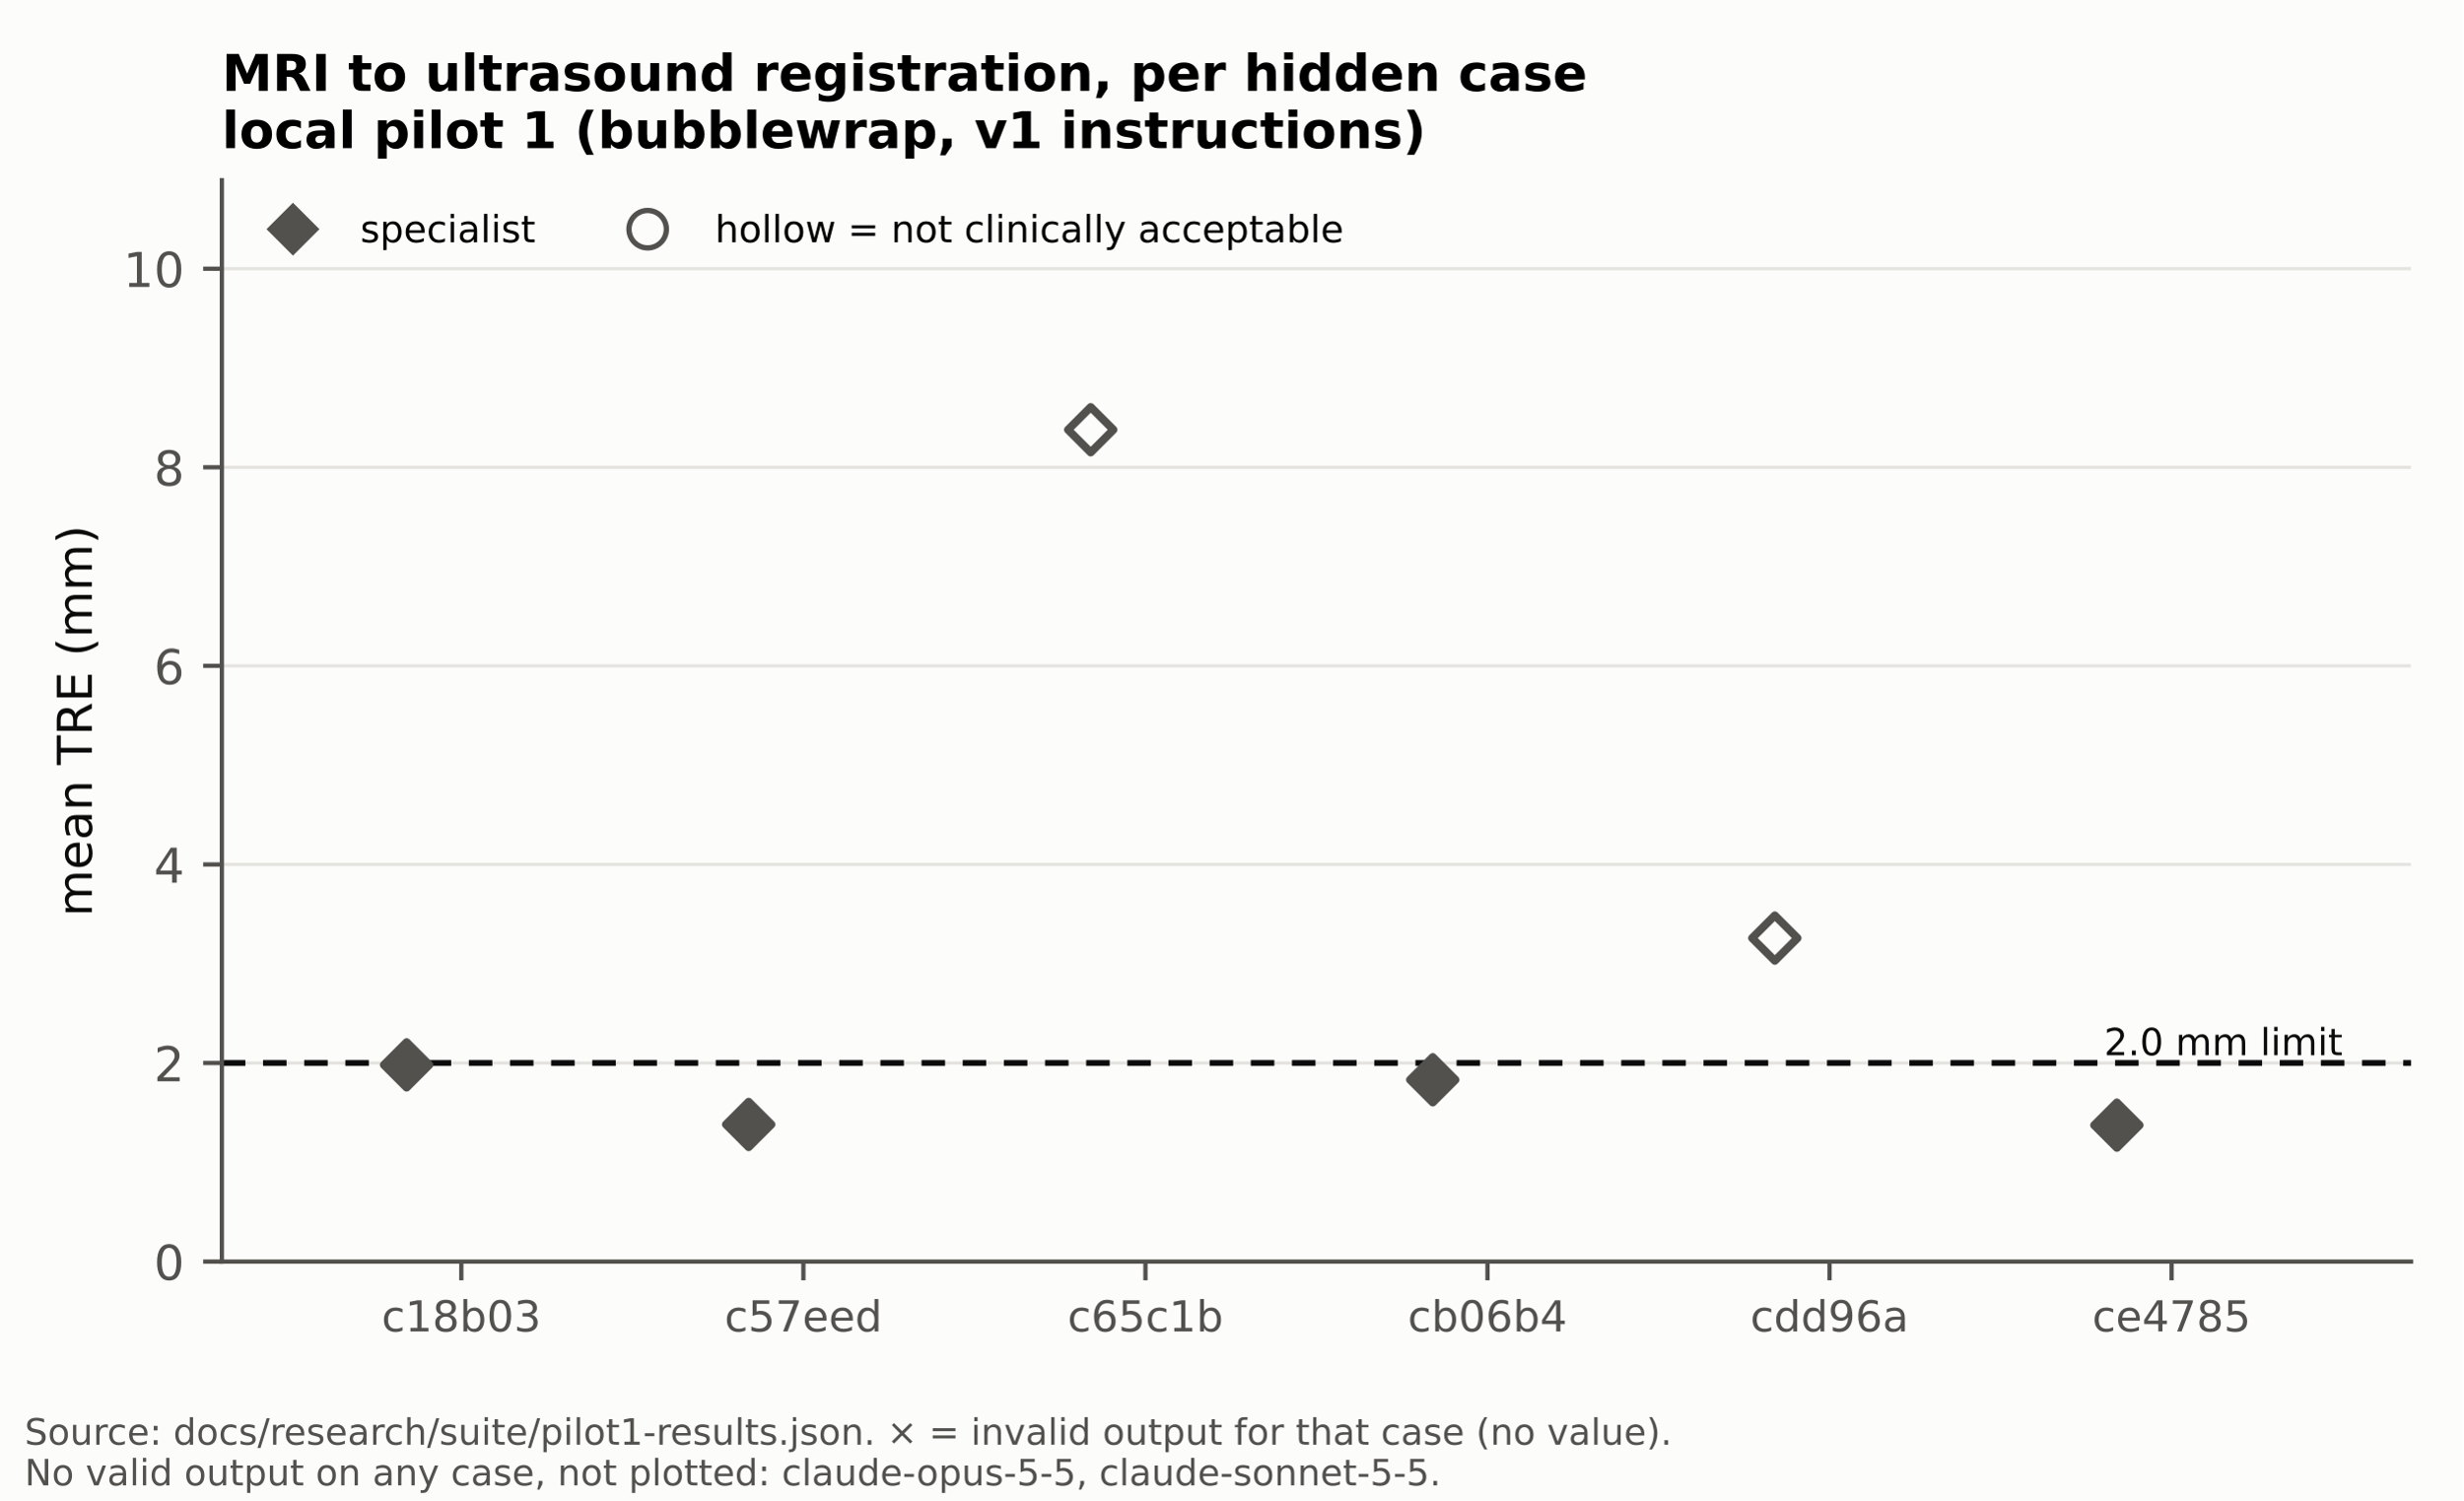
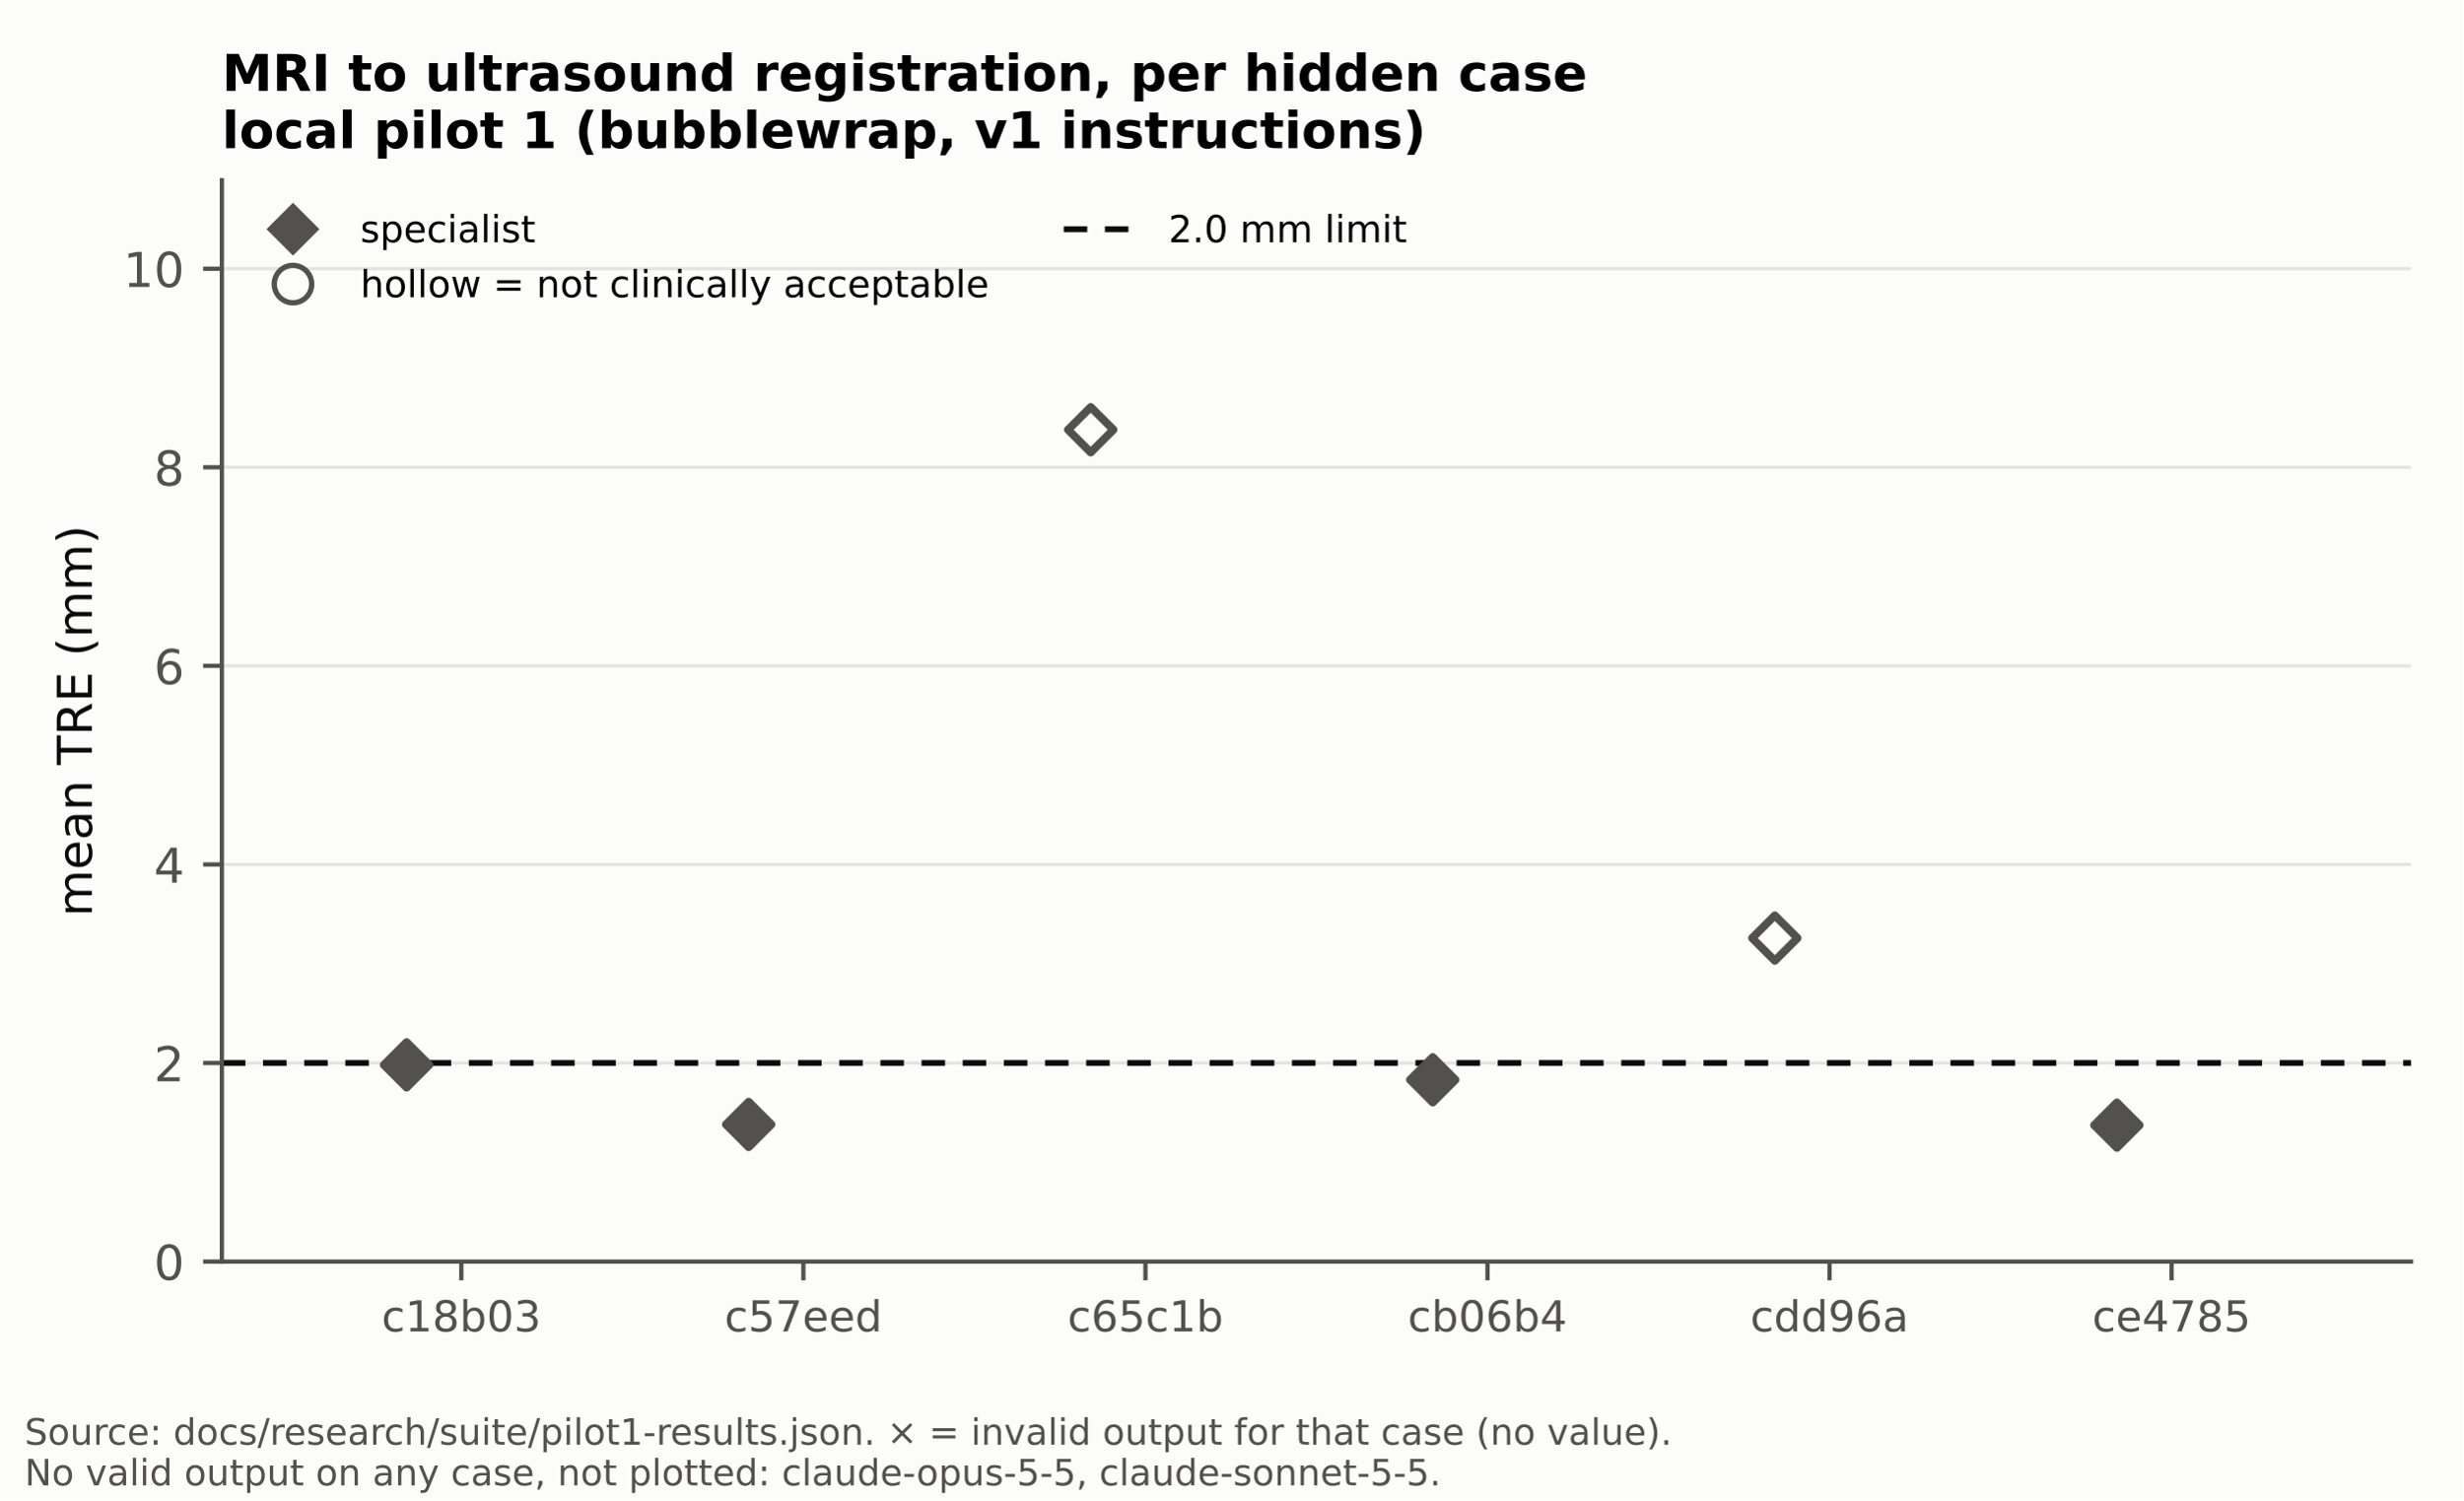
<svg xmlns="http://www.w3.org/2000/svg" xmlns:xlink="http://www.w3.org/1999/xlink" width="460.8pt" height="280.8pt" viewBox="0 0 460.8 280.8" version="1.1">
  <defs>
    <style type="text/css">*{stroke-linejoin: round; stroke-linecap: butt}</style>
  </defs>
  <g id="figure_1">
    <g id="patch_1">
      <path d="M 0 280.8  L 460.8 280.8  L 460.8 0  L 0 0  z " style="fill: #fcfcfb" />
    </g>
    <g id="axes_1">
      <g id="patch_2">
        <path d="M 41.51 236.101  L 451.08 236.101  L 451.08 33.72  L 41.51 33.72  z " style="fill: #fcfcfb" />
      </g>
      <g id="matplotlib.axis_1">
        <g id="xtick_1">
          <g id="line2d_1">
            <defs>
              <path id="m255953ba80" d="M 0 0  L 0 3.5  " style="stroke: #52514e; stroke-width: 0.8" />
            </defs>
            <g>
              <use xlink:href="#m255953ba80" x="86.307" y="236.101" style="fill: #52514e; stroke: #52514e; stroke-width: 0.8" />
            </g>
          </g>
          <g id="text_1">
            <text style="fill: #52514e; font: 8px 'DejaVu Sans', 'Bitstream Vera Sans', 'Computer Modern Sans Serif', 'Lucida Grande', 'Verdana', 'Geneva', 'Lucid', 'Arial', 'Helvetica', 'Avant Garde', sans-serif; text-anchor: middle" x="86.307" y="249.18" transform="rotate(-0 86.30672 249.1796)">c18b03</text>
          </g>
        </g>
        <g id="xtick_2">
          <g id="line2d_2">
            <g>
              <use xlink:href="#m255953ba80" x="150.302" y="236.101" style="fill: #52514e; stroke: #52514e; stroke-width: 0.8" />
            </g>
          </g>
          <g id="text_2">
            <text style="fill: #52514e; font: 8px 'DejaVu Sans', 'Bitstream Vera Sans', 'Computer Modern Sans Serif', 'Lucida Grande', 'Verdana', 'Geneva', 'Lucid', 'Arial', 'Helvetica', 'Avant Garde', sans-serif; text-anchor: middle" x="150.302" y="249.18" transform="rotate(-0 150.302 249.1796)">c57eed</text>
          </g>
        </g>
        <g id="xtick_3">
          <g id="line2d_3">
            <g>
              <use xlink:href="#m255953ba80" x="214.297" y="236.101" style="fill: #52514e; stroke: #52514e; stroke-width: 0.8" />
            </g>
          </g>
          <g id="text_3">
            <text style="fill: #52514e; font: 8px 'DejaVu Sans', 'Bitstream Vera Sans', 'Computer Modern Sans Serif', 'Lucida Grande', 'Verdana', 'Geneva', 'Lucid', 'Arial', 'Helvetica', 'Avant Garde', sans-serif; text-anchor: middle" x="214.297" y="249.18" transform="rotate(-0 214.2973 249.1796)">c65c1b</text>
          </g>
        </g>
        <g id="xtick_4">
          <g id="line2d_4">
            <g>
              <use xlink:href="#m255953ba80" x="278.293" y="236.101" style="fill: #52514e; stroke: #52514e; stroke-width: 0.8" />
            </g>
          </g>
          <g id="text_4">
            <text style="fill: #52514e; font: 8px 'DejaVu Sans', 'Bitstream Vera Sans', 'Computer Modern Sans Serif', 'Lucida Grande', 'Verdana', 'Geneva', 'Lucid', 'Arial', 'Helvetica', 'Avant Garde', sans-serif; text-anchor: middle" x="278.293" y="249.18" transform="rotate(-0 278.2927 249.1796)">cb06b4</text>
          </g>
        </g>
        <g id="xtick_5">
          <g id="line2d_5">
            <g>
              <use xlink:href="#m255953ba80" x="342.288" y="236.101" style="fill: #52514e; stroke: #52514e; stroke-width: 0.8" />
            </g>
          </g>
          <g id="text_5">
            <text style="fill: #52514e; font: 8px 'DejaVu Sans', 'Bitstream Vera Sans', 'Computer Modern Sans Serif', 'Lucida Grande', 'Verdana', 'Geneva', 'Lucid', 'Arial', 'Helvetica', 'Avant Garde', sans-serif; text-anchor: middle" x="342.288" y="249.18" transform="rotate(-0 342.288 249.1796)">cdd96a</text>
          </g>
        </g>
        <g id="xtick_6">
          <g id="line2d_6">
            <g>
              <use xlink:href="#m255953ba80" x="406.283" y="236.101" style="fill: #52514e; stroke: #52514e; stroke-width: 0.8" />
            </g>
          </g>
          <g id="text_6">
            <text style="fill: #52514e; font: 8px 'DejaVu Sans', 'Bitstream Vera Sans', 'Computer Modern Sans Serif', 'Lucida Grande', 'Verdana', 'Geneva', 'Lucid', 'Arial', 'Helvetica', 'Avant Garde', sans-serif; text-anchor: middle" x="406.283" y="249.18" transform="rotate(-0 406.2833 249.1796)">ce4785</text>
          </g>
        </g>
      </g>
      <g id="matplotlib.axis_2">
        <g id="ytick_1">
          <g id="line2d_7">
            <path d="M 41.51 236.101  L 451.08 236.101  " clip-path="url(#p1e5fda9e1b)" style="fill: none; stroke: #e4e3df; stroke-width: 0.6; stroke-linecap: square" />
          </g>
          <g id="line2d_8">
            <defs>
              <path id="mc50a4c8c75" d="M 0 0  L -3.5 0  " style="stroke: #52514e; stroke-width: 0.8" />
            </defs>
            <g>
              <use xlink:href="#mc50a4c8c75" x="41.51" y="236.101" style="fill: #52514e; stroke: #52514e; stroke-width: 0.8" />
            </g>
          </g>
          <g id="text_7">
            <text style="fill: #52514e; font: 9px 'DejaVu Sans', 'Bitstream Vera Sans', 'Computer Modern Sans Serif', 'Lucida Grande', 'Verdana', 'Geneva', 'Lucid', 'Arial', 'Helvetica', 'Avant Garde', sans-serif; text-anchor: end" x="34.51" y="239.52" transform="rotate(-0 34.51 239.5201)">0</text>
          </g>
        </g>
        <g id="ytick_2">
          <g id="line2d_9">
            <path d="M 41.51 198.937  L 451.08 198.937  " clip-path="url(#p1e5fda9e1b)" style="fill: none; stroke: #e4e3df; stroke-width: 0.6; stroke-linecap: square" />
          </g>
          <g id="line2d_10">
            <g>
              <use xlink:href="#mc50a4c8c75" x="41.51" y="198.937" style="fill: #52514e; stroke: #52514e; stroke-width: 0.8" />
            </g>
          </g>
          <g id="text_8">
            <text style="fill: #52514e; font: 9px 'DejaVu Sans', 'Bitstream Vera Sans', 'Computer Modern Sans Serif', 'Lucida Grande', 'Verdana', 'Geneva', 'Lucid', 'Arial', 'Helvetica', 'Avant Garde', sans-serif; text-anchor: end" x="34.51" y="202.357" transform="rotate(-0 34.51 202.3567)">2</text>
          </g>
        </g>
        <g id="ytick_3">
          <g id="line2d_11">
            <path d="M 41.51 161.774  L 451.08 161.774  " clip-path="url(#p1e5fda9e1b)" style="fill: none; stroke: #e4e3df; stroke-width: 0.6; stroke-linecap: square" />
          </g>
          <g id="line2d_12">
            <g>
              <use xlink:href="#mc50a4c8c75" x="41.51" y="161.774" style="fill: #52514e; stroke: #52514e; stroke-width: 0.8" />
            </g>
          </g>
          <g id="text_9">
            <text style="fill: #52514e; font: 9px 'DejaVu Sans', 'Bitstream Vera Sans', 'Computer Modern Sans Serif', 'Lucida Grande', 'Verdana', 'Geneva', 'Lucid', 'Arial', 'Helvetica', 'Avant Garde', sans-serif; text-anchor: end" x="34.51" y="165.193" transform="rotate(-0 34.51 165.1933)">4</text>
          </g>
        </g>
        <g id="ytick_4">
          <g id="line2d_13">
            <path d="M 41.51 124.611  L 451.08 124.611  " clip-path="url(#p1e5fda9e1b)" style="fill: none; stroke: #e4e3df; stroke-width: 0.6; stroke-linecap: square" />
          </g>
          <g id="line2d_14">
            <g>
              <use xlink:href="#mc50a4c8c75" x="41.51" y="124.611" style="fill: #52514e; stroke: #52514e; stroke-width: 0.8" />
            </g>
          </g>
          <g id="text_10">
            <text style="fill: #52514e; font: 9px 'DejaVu Sans', 'Bitstream Vera Sans', 'Computer Modern Sans Serif', 'Lucida Grande', 'Verdana', 'Geneva', 'Lucid', 'Arial', 'Helvetica', 'Avant Garde', sans-serif; text-anchor: end" x="34.51" y="128.03" transform="rotate(-0 34.51 128.0299)">6</text>
          </g>
        </g>
        <g id="ytick_5">
          <g id="line2d_15">
            <path d="M 41.51 87.447  L 451.08 87.447  " clip-path="url(#p1e5fda9e1b)" style="fill: none; stroke: #e4e3df; stroke-width: 0.6; stroke-linecap: square" />
          </g>
          <g id="line2d_16">
            <g>
              <use xlink:href="#mc50a4c8c75" x="41.51" y="87.447" style="fill: #52514e; stroke: #52514e; stroke-width: 0.8" />
            </g>
          </g>
          <g id="text_11">
            <text style="fill: #52514e; font: 9px 'DejaVu Sans', 'Bitstream Vera Sans', 'Computer Modern Sans Serif', 'Lucida Grande', 'Verdana', 'Geneva', 'Lucid', 'Arial', 'Helvetica', 'Avant Garde', sans-serif; text-anchor: end" x="34.51" y="90.866" transform="rotate(-0 34.51 90.86644)">8</text>
          </g>
        </g>
        <g id="ytick_6">
          <g id="line2d_17">
            <path d="M 41.51 50.284  L 451.08 50.284  " clip-path="url(#p1e5fda9e1b)" style="fill: none; stroke: #e4e3df; stroke-width: 0.6; stroke-linecap: square" />
          </g>
          <g id="line2d_18">
            <g>
              <use xlink:href="#mc50a4c8c75" x="41.51" y="50.284" style="fill: #52514e; stroke: #52514e; stroke-width: 0.8" />
            </g>
          </g>
          <g id="text_12">
            <text style="fill: #52514e; font: 9px 'DejaVu Sans', 'Bitstream Vera Sans', 'Computer Modern Sans Serif', 'Lucida Grande', 'Verdana', 'Geneva', 'Lucid', 'Arial', 'Helvetica', 'Avant Garde', sans-serif; text-anchor: end" x="34.51" y="53.703" transform="rotate(-0 34.51 53.70303)">10</text>
          </g>
        </g>
        <g id="text_13">
          <text style="fill: #0b0b0b; font: 9px 'DejaVu Sans', 'Bitstream Vera Sans', 'Computer Modern Sans Serif', 'Lucida Grande', 'Verdana', 'Geneva', 'Lucid', 'Arial', 'Helvetica', 'Avant Garde', sans-serif; text-anchor: middle" x="17.186" y="134.91" transform="rotate(-90 17.18578 134.9104)">mean TRE (mm)</text>
        </g>
      </g>
      <g id="line2d_19">
        <path d="M 41.51 198.937  L 451.08 198.937  " clip-path="url(#p1e5fda9e1b)" style="fill: none; stroke-dasharray: 4.4,3.3; stroke-dashoffset: 0; stroke: #0b0b0b; stroke-width: 1.1" />
      </g>
      <g id="patch_3">
        <path d="M 41.51 236.101  L 41.51 33.72  " style="fill: none; stroke: #52514e; stroke-width: 0.8; stroke-linejoin: miter; stroke-linecap: square" />
      </g>
      <g id="patch_4">
        <path d="M 41.51 236.101  L 451.08 236.101  " style="fill: none; stroke: #52514e; stroke-width: 0.8; stroke-linejoin: miter; stroke-linecap: square" />
      </g>
      <g id="text_14">
-         <text style="fill: #0b0b0b; font: 7px 'DejaVu Sans', 'Bitstream Vera Sans', 'Computer Modern Sans Serif', 'Lucida Grande', 'Verdana', 'Geneva', 'Lucid', 'Arial', 'Helvetica', 'Avant Garde', sans-serif; text-anchor: end" x="438.281" y="197.482" transform="rotate(-0 438.2809 197.4816)">2.0 mm limit</text>
-       </g>
-       <g id="text_15">
        <text style="font: 700 9.5px 'DejaVu Sans', 'Bitstream Vera Sans', 'Computer Modern Sans Serif', 'Lucida Grande', 'Verdana', 'Geneva', 'Lucid', 'Arial', 'Helvetica', 'Avant Garde', sans-serif" transform="translate(41.51 17.00786)">MRI to ultrasound registration, per hidden case</text>
        <text style="font: 700 9.5px 'DejaVu Sans', 'Bitstream Vera Sans', 'Computer Modern Sans Serif', 'Lucida Grande', 'Verdana', 'Geneva', 'Lucid', 'Arial', 'Helvetica', 'Avant Garde', sans-serif" transform="translate(41.51 27.72)">local pilot 1 (bubblewrap, v1 instructions)</text>
      </g>
      <g id="PathCollection_1">
        <defs>
          <path id="m0805a0ce86" d="M -0 4.243  L 4.243 0  L 0 -4.243  L -4.243 -0  z " style="stroke: #52514e; stroke-width: 1.5" />
        </defs>
        <g clip-path="url(#p1e5fda9e1b)">
          <use xlink:href="#m0805a0ce86" x="76.067" y="199.29" style="fill: #52514e; stroke: #52514e; stroke-width: 1.5" />
        </g>
      </g>
      <g id="PathCollection_2">
        <g clip-path="url(#p1e5fda9e1b)">
          <use xlink:href="#m0805a0ce86" x="140.063" y="210.439" style="fill: #52514e; stroke: #52514e; stroke-width: 1.5" />
        </g>
      </g>
      <g id="PathCollection_3">
        <defs>
          <path id="m4564c84c2e" d="M -0 4.243  L 4.243 0  L 0 -4.243  L -4.243 -0  z " style="stroke: #52514e; stroke-width: 1.5" />
        </defs>
        <g clip-path="url(#p1e5fda9e1b)">
          <use xlink:href="#m4564c84c2e" x="204.058" y="80.423" style="fill: #fcfcfb; stroke: #52514e; stroke-width: 1.5" />
        </g>
      </g>
      <g id="PathCollection_4">
        <g clip-path="url(#p1e5fda9e1b)">
          <use xlink:href="#m0805a0ce86" x="268.053" y="202.078" style="fill: #52514e; stroke: #52514e; stroke-width: 1.5" />
        </g>
      </g>
      <g id="PathCollection_5">
        <g clip-path="url(#p1e5fda9e1b)">
          <use xlink:href="#m4564c84c2e" x="332.049" y="175.562" style="fill: #fcfcfb; stroke: #52514e; stroke-width: 1.5" />
        </g>
      </g>
      <g id="PathCollection_6">
        <g clip-path="url(#p1e5fda9e1b)">
          <use xlink:href="#m0805a0ce86" x="396.044" y="210.57" style="fill: #52514e; stroke: #52514e; stroke-width: 1.5" />
        </g>
      </g>
      <g id="legend_1">
        <g id="line2d_20">
          <defs>
            <path id="m446945a702" d="M -0 4.243  L 4.243 0  L 0 -4.243  L -4.243 -0  z " style="stroke: #52514e; stroke-linejoin: miter" />
          </defs>
          <g>
            <use xlink:href="#m446945a702" x="54.81" y="42.889" style="fill: #52514e; stroke: #52514e; stroke-linejoin: miter" />
          </g>
        </g>
-         <g id="text_16">
+         <g id="text_15">
          <text style="font: 7px 'DejaVu Sans', 'Bitstream Vera Sans', 'Computer Modern Sans Serif', 'Lucida Grande', 'Verdana', 'Geneva', 'Lucid', 'Arial', 'Helvetica', 'Avant Garde', sans-serif; text-anchor: start" x="67.41" y="45.339" transform="rotate(-0 67.41 45.33891)">specialist</text>
        </g>
        <g id="line2d_21">
          <defs>
            <path id="m45bc2e27ac" d="M 0 3.5  C 0.928 3.5 1.819 3.131 2.475 2.475  C 3.131 1.819 3.5 0.928 3.5 0  C 3.5 -0.928 3.131 -1.819 2.475 -2.475  C 1.819 -3.131 0.928 -3.5 0 -3.5  C -0.928 -3.5 -1.819 -3.131 -2.475 -2.475  C -3.131 -1.819 -3.5 -0.928 -3.5 0  C -3.5 0.928 -3.131 1.819 -2.475 2.475  C -1.819 3.131 -0.928 3.5 0 3.5  z " style="stroke: #52514e" />
          </defs>
          <g>
-             <use xlink:href="#m45bc2e27ac" x="121.171" y="42.889" style="fill: #fcfcfb; stroke: #52514e" />
-           </g>
+             <use xlink:href="#m45bc2e27ac" x="54.81" y="53.164" style="fill: #fcfcfb; stroke: #52514e" />
+           </g>
+         </g>
+         <g id="text_16">
+           <text style="font: 7px 'DejaVu Sans', 'Bitstream Vera Sans', 'Computer Modern Sans Serif', 'Lucida Grande', 'Verdana', 'Geneva', 'Lucid', 'Arial', 'Helvetica', 'Avant Garde', sans-serif; text-anchor: start" x="67.41" y="55.614" transform="rotate(-0 67.41 55.61359)">hollow = not clinically acceptable</text>
+         </g>
+         <g id="line2d_22">
+           <path d="M 199.013 42.889  L 206.013 42.889  L 213.013 42.889  " style="fill: none; stroke-dasharray: 4.4,3.3; stroke-dashoffset: 0; stroke: #0b0b0b; stroke-width: 1.1" />
        </g>
        <g id="text_17">
-           <text style="font: 7px 'DejaVu Sans', 'Bitstream Vera Sans', 'Computer Modern Sans Serif', 'Lucida Grande', 'Verdana', 'Geneva', 'Lucid', 'Arial', 'Helvetica', 'Avant Garde', sans-serif; text-anchor: start" x="133.771" y="45.339" transform="rotate(-0 133.7711 45.33891)">hollow = not clinically acceptable</text>
+           <text style="font: 7px 'DejaVu Sans', 'Bitstream Vera Sans', 'Computer Modern Sans Serif', 'Lucida Grande', 'Verdana', 'Geneva', 'Lucid', 'Arial', 'Helvetica', 'Avant Garde', sans-serif; text-anchor: start" x="218.613" y="45.339" transform="rotate(-0 218.6133 45.33891)">2.0 mm limit</text>
        </g>
      </g>
    </g>
    <g id="text_18">
      <text style="fill: #52514e; font: 6.8px 'DejaVu Sans', 'Bitstream Vera Sans', 'Computer Modern Sans Serif', 'Lucida Grande', 'Verdana', 'Geneva', 'Lucid', 'Arial', 'Helvetica', 'Avant Garde', sans-serif" transform="translate(4.608 270.3673)">Source: docs/research/suite/pilot1-results.json. × = invalid output for that case (no value).</text>
      <text style="fill: #52514e; font: 6.8px 'DejaVu Sans', 'Bitstream Vera Sans', 'Computer Modern Sans Serif', 'Lucida Grande', 'Verdana', 'Geneva', 'Lucid', 'Arial', 'Helvetica', 'Avant Garde', sans-serif" transform="translate(4.608 277.9818)">No valid output on any case, not plotted: claude-opus-5-5, claude-sonnet-5-5.</text>
    </g>
  </g>
  <defs>
    <clipPath id="p1e5fda9e1b">
      <rect x="41.51" y="33.72" width="409.57" height="202.381" />
    </clipPath>
  </defs>
</svg>
